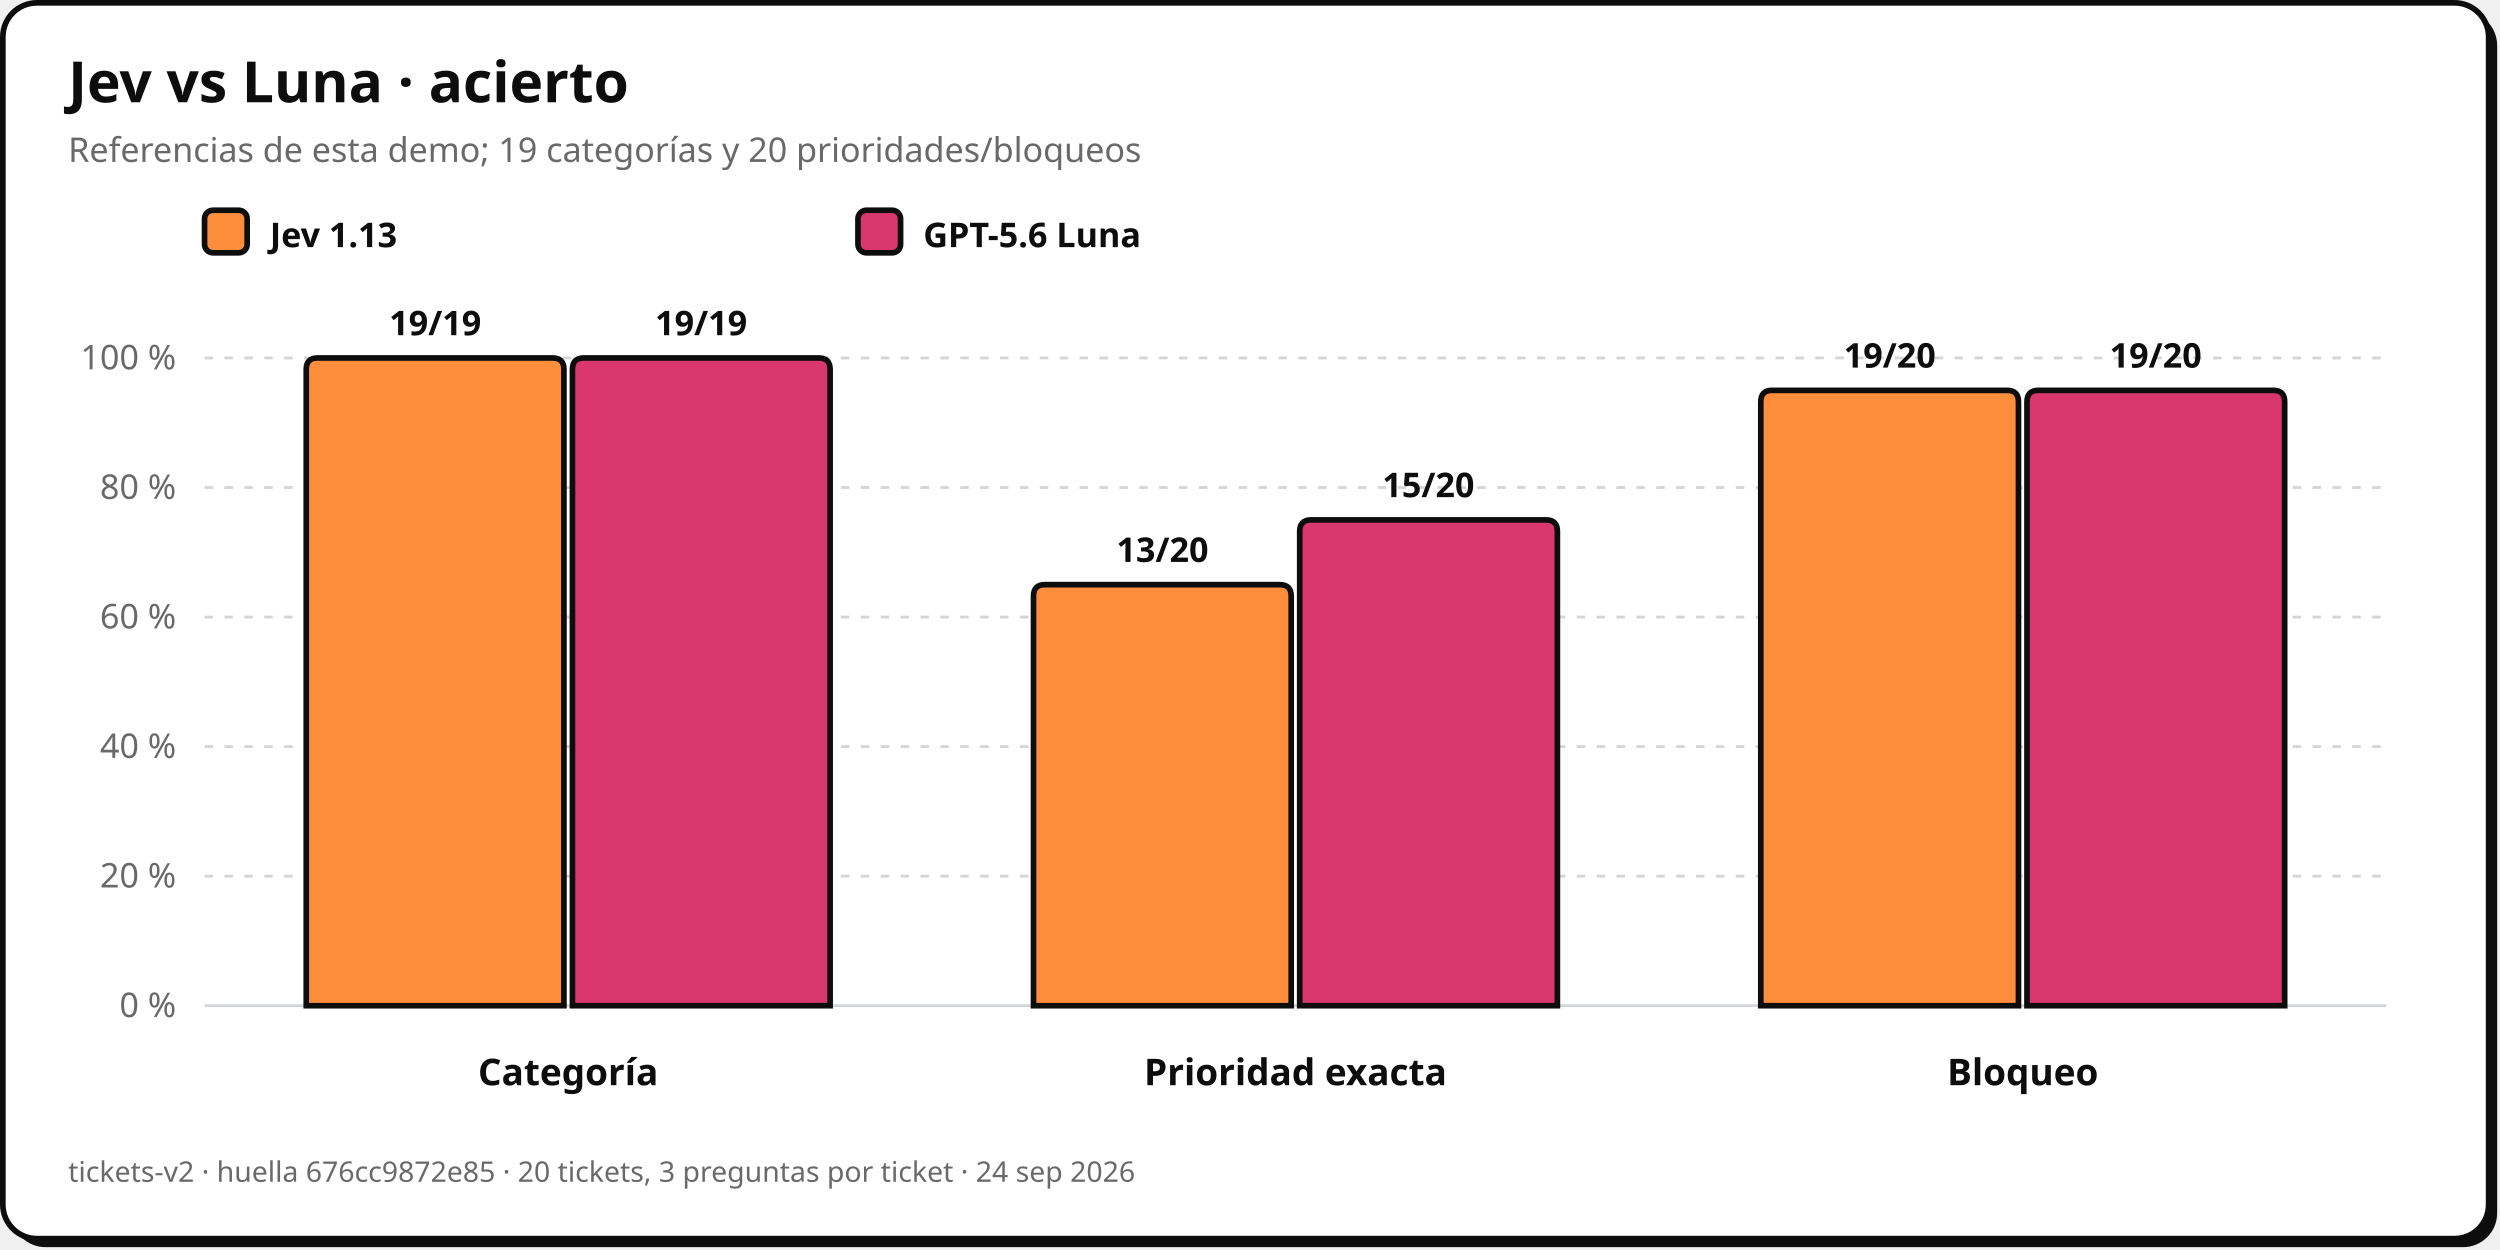
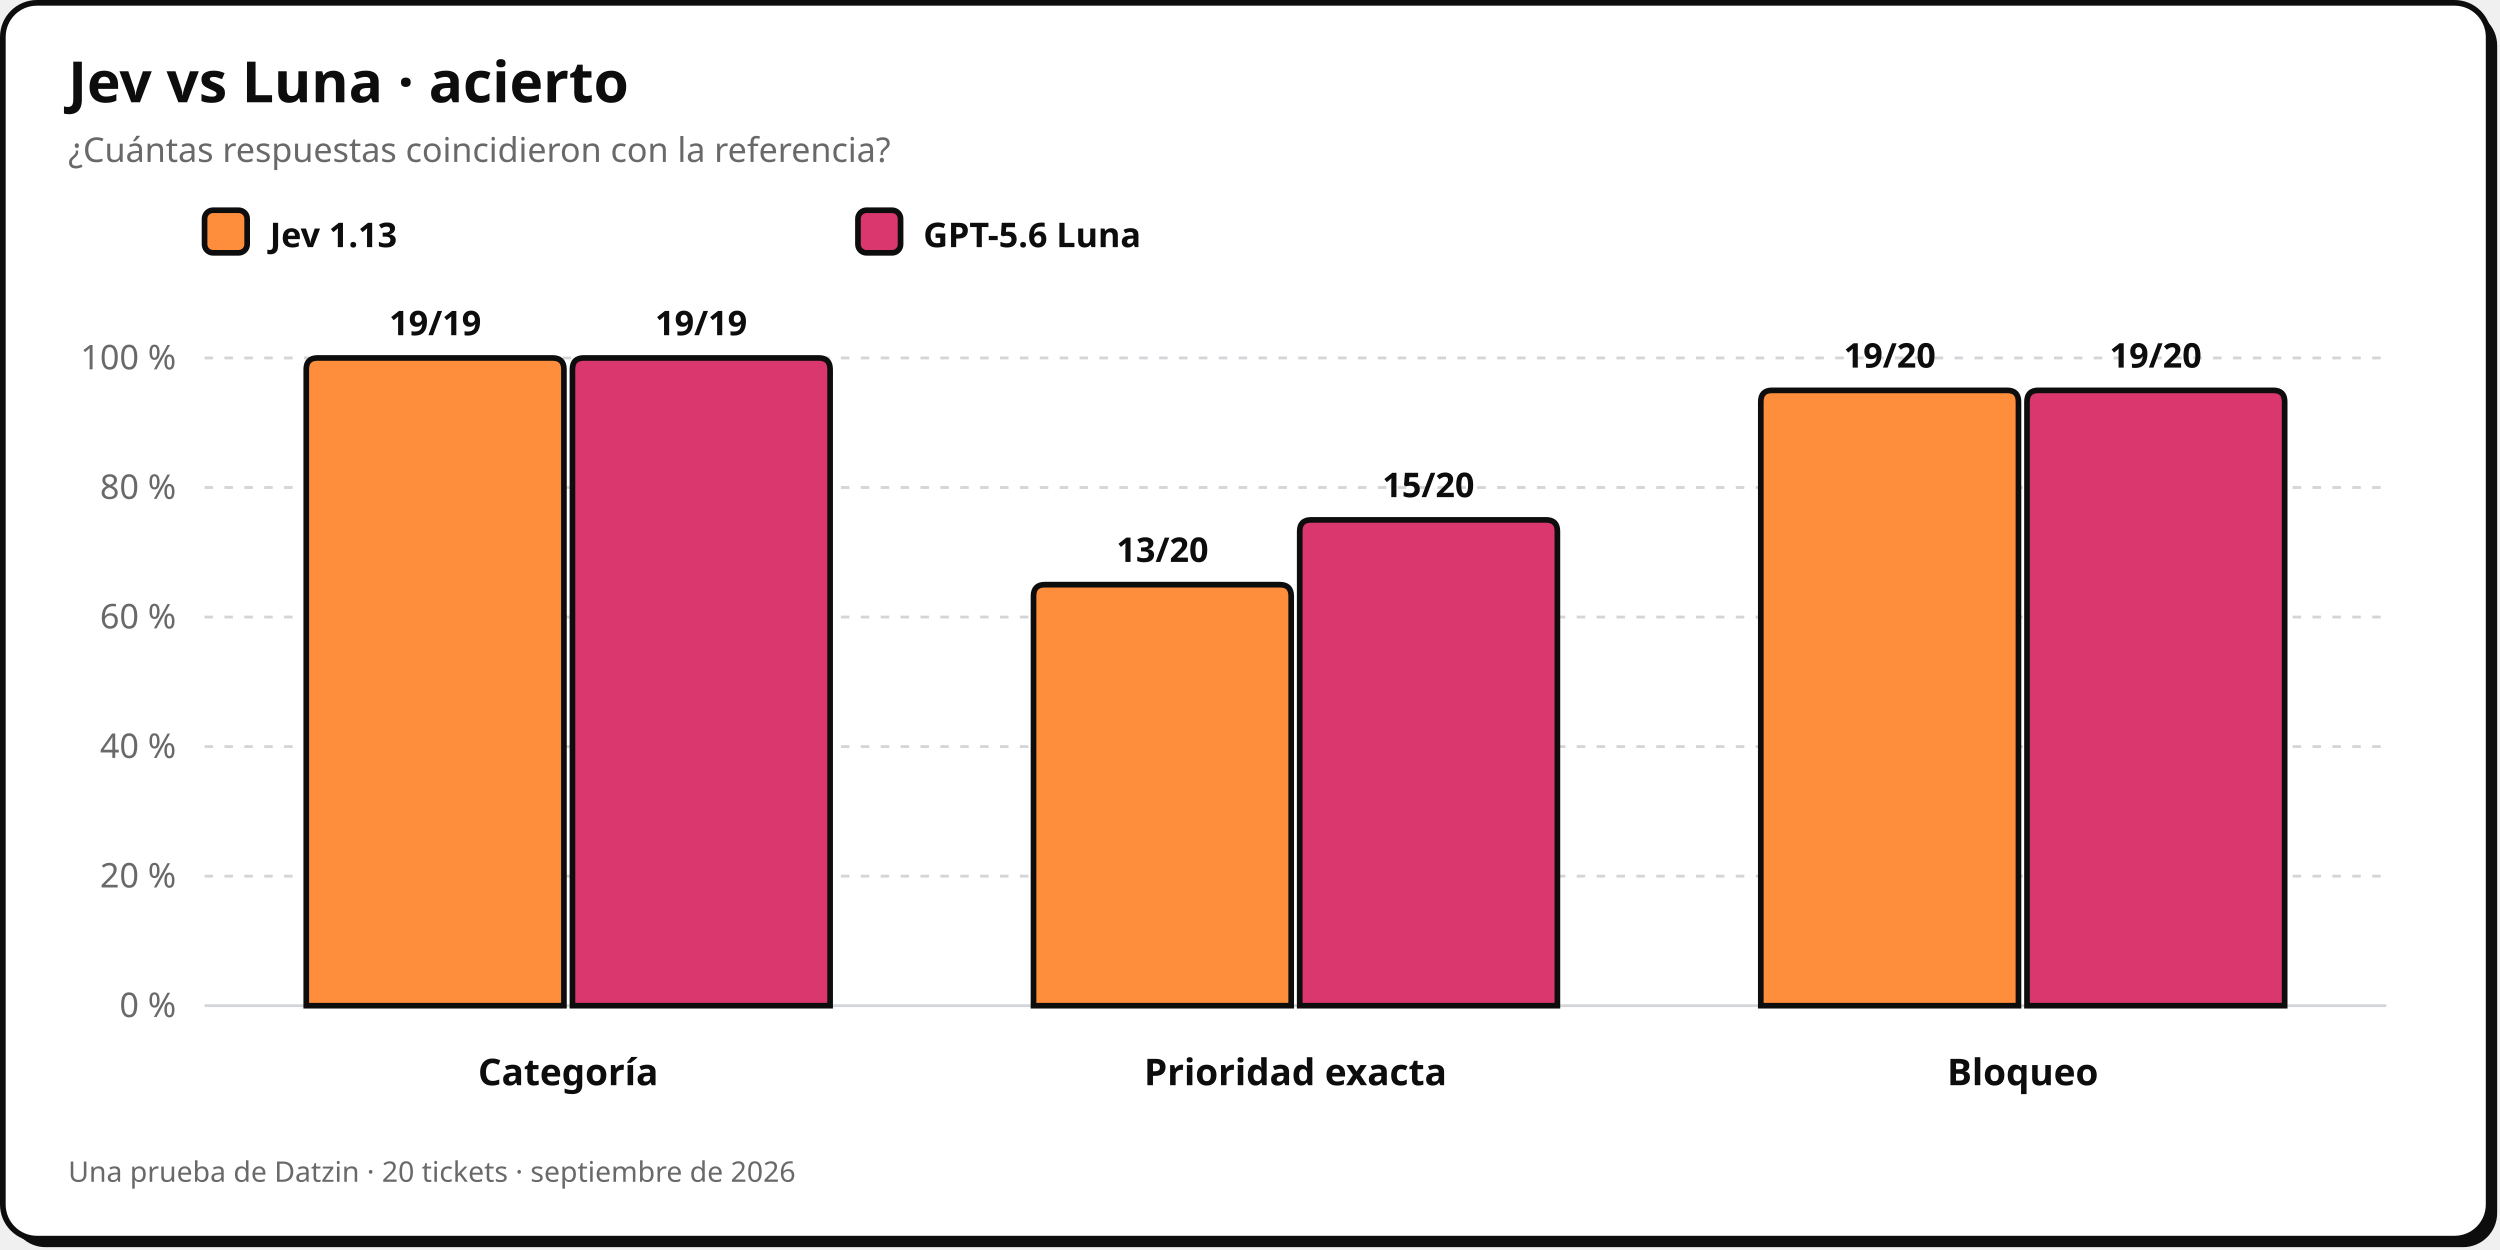
<svg xmlns="http://www.w3.org/2000/svg" width="880" height="440" viewBox="0 0 880 440" role="img" aria-label="Jev vs Luna · acierto">
  <rect x="4" y="4" width="875" height="435" rx="12" fill="#0d0d0d" />
  <rect x="1" y="1" width="875" height="435" rx="12" fill="white" stroke="#0d0d0d" stroke-width="2" />
  <text x="24" y="36" text-anchor="start" font-family="Nunito,system-ui,sans-serif" font-size="20" font-weight="700" fill="#0d0d0d">Jev vs Luna · acierto</text>
-   <text x="24" y="57" text-anchor="start" font-family="Nunito,system-ui,sans-serif" font-size="12" font-weight="400" fill="#696969">Referencias de esta demo; 19 categorías y 20 prioridades/bloqueos</text>
+   <text x="24" y="57" text-anchor="start" font-family="Nunito,system-ui,sans-serif" font-size="12" font-weight="400" fill="#696969">¿Cuántas respuestas coincidieron con la referencia?</text>
  <rect x="72" y="74" width="15" height="15" rx="3" fill="#ff8e3c" stroke="#0d0d0d" stroke-width="2" />
  <text x="95" y="87" text-anchor="start" font-family="Nunito,system-ui,sans-serif" font-size="12" font-weight="700" fill="#0d0d0d">Jev 1.13</text>
  <rect x="302" y="74" width="15" height="15" rx="3" fill="#d9376e" stroke="#0d0d0d" stroke-width="2" />
  <text x="325" y="87" text-anchor="start" font-family="Nunito,system-ui,sans-serif" font-size="12" font-weight="700" fill="#0d0d0d">GPT-5.6 Luna</text>
  <line x1="72" x2="840" y1="354.0" y2="354.0" stroke="#d4d5d9" />
  <text x="62" y="358.0" text-anchor="end" font-family="Nunito,system-ui,sans-serif" font-size="12" font-weight="400" fill="#696969">0 %</text>
  <line x1="72" x2="840" y1="308.4" y2="308.4" stroke="#d4d5d9" stroke-dasharray="3 4" />
  <text x="62" y="312.4" text-anchor="end" font-family="Nunito,system-ui,sans-serif" font-size="12" font-weight="400" fill="#696969">20 %</text>
  <line x1="72" x2="840" y1="262.8" y2="262.8" stroke="#d4d5d9" stroke-dasharray="3 4" />
  <text x="62" y="266.8" text-anchor="end" font-family="Nunito,system-ui,sans-serif" font-size="12" font-weight="400" fill="#696969">40 %</text>
  <line x1="72" x2="840" y1="217.2" y2="217.2" stroke="#d4d5d9" stroke-dasharray="3 4" />
  <text x="62" y="221.2" text-anchor="end" font-family="Nunito,system-ui,sans-serif" font-size="12" font-weight="400" fill="#696969">60 %</text>
  <line x1="72" x2="840" y1="171.6" y2="171.6" stroke="#d4d5d9" stroke-dasharray="3 4" />
  <text x="62" y="175.6" text-anchor="end" font-family="Nunito,system-ui,sans-serif" font-size="12" font-weight="400" fill="#696969">80 %</text>
  <line x1="72" x2="840" y1="126.0" y2="126.0" stroke="#d4d5d9" stroke-dasharray="3 4" />
  <text x="62" y="130.0" text-anchor="end" font-family="Nunito,system-ui,sans-serif" font-size="12" font-weight="400" fill="#696969">100 %</text>
  <g>
    <path d="M107.8,354 V130.0 Q107.8,126.0 111.8,126.0 H194.5 Q198.5,126.0 198.5,130.0 V354 Z" fill="#ff8e3c" stroke="#0d0d0d" stroke-width="2" />
  </g>
  <text x="153.2" y="118.0" text-anchor="middle" font-family="Nunito,system-ui,sans-serif" font-size="12" font-weight="700" fill="#0d0d0d">19/19</text>
  <g>
    <path d="M201.5,354 V130.0 Q201.5,126.0 205.5,126.0 H288.2 Q292.2,126.0 292.2,130.0 V354 Z" fill="#d9376e" stroke="#0d0d0d" stroke-width="2" />
  </g>
  <text x="246.8" y="118.0" text-anchor="middle" font-family="Nunito,system-ui,sans-serif" font-size="12" font-weight="700" fill="#0d0d0d">19/19</text>
  <text x="200.0" y="382" text-anchor="middle" font-family="Nunito,system-ui,sans-serif" font-size="13" font-weight="700" fill="#0d0d0d">Categoría</text>
  <g>
    <path d="M363.8,354 V209.8 Q363.8,205.8 367.8,205.8 H450.5 Q454.5,205.8 454.5,209.8 V354 Z" fill="#ff8e3c" stroke="#0d0d0d" stroke-width="2" />
  </g>
  <text x="409.2" y="197.8" text-anchor="middle" font-family="Nunito,system-ui,sans-serif" font-size="12" font-weight="700" fill="#0d0d0d">13/20</text>
  <g>
    <path d="M457.5,354 V187.0 Q457.5,183.0 461.5,183.0 H544.2 Q548.2,183.0 548.2,187.0 V354 Z" fill="#d9376e" stroke="#0d0d0d" stroke-width="2" />
  </g>
  <text x="502.8" y="175.0" text-anchor="middle" font-family="Nunito,system-ui,sans-serif" font-size="12" font-weight="700" fill="#0d0d0d">15/20</text>
  <text x="456.0" y="382" text-anchor="middle" font-family="Nunito,system-ui,sans-serif" font-size="13" font-weight="700" fill="#0d0d0d">Prioridad exacta</text>
  <g>
    <path d="M619.8,354 V141.4 Q619.8,137.4 623.8,137.4 H706.5 Q710.5,137.4 710.5,141.4 V354 Z" fill="#ff8e3c" stroke="#0d0d0d" stroke-width="2" />
  </g>
  <text x="665.2" y="129.4" text-anchor="middle" font-family="Nunito,system-ui,sans-serif" font-size="12" font-weight="700" fill="#0d0d0d">19/20</text>
  <g>
    <path d="M713.5,354 V141.4 Q713.5,137.4 717.5,137.4 H800.2 Q804.2,137.4 804.2,141.4 V354 Z" fill="#d9376e" stroke="#0d0d0d" stroke-width="2" />
  </g>
  <text x="758.8" y="129.4" text-anchor="middle" font-family="Nunito,system-ui,sans-serif" font-size="12" font-weight="700" fill="#0d0d0d">19/20</text>
  <text x="712.0" y="382" text-anchor="middle" font-family="Nunito,system-ui,sans-serif" font-size="13" font-weight="700" fill="#0d0d0d">Bloqueo</text>
-   <text x="24" y="416" text-anchor="start" font-family="Nunito,system-ui,sans-serif" font-size="10" font-weight="400" fill="#696969">tickets-v2 · huella 676cc9872e85 · 20 tickets, 3 preguntas por ticket · 24 sep 2026</text>
+   <text x="24" y="416" text-anchor="start" font-family="Nunito,system-ui,sans-serif" font-size="10" font-weight="400" fill="#696969">Una prueba de Datzin · 20 tickets · septiembre de 2026</text>
</svg>
